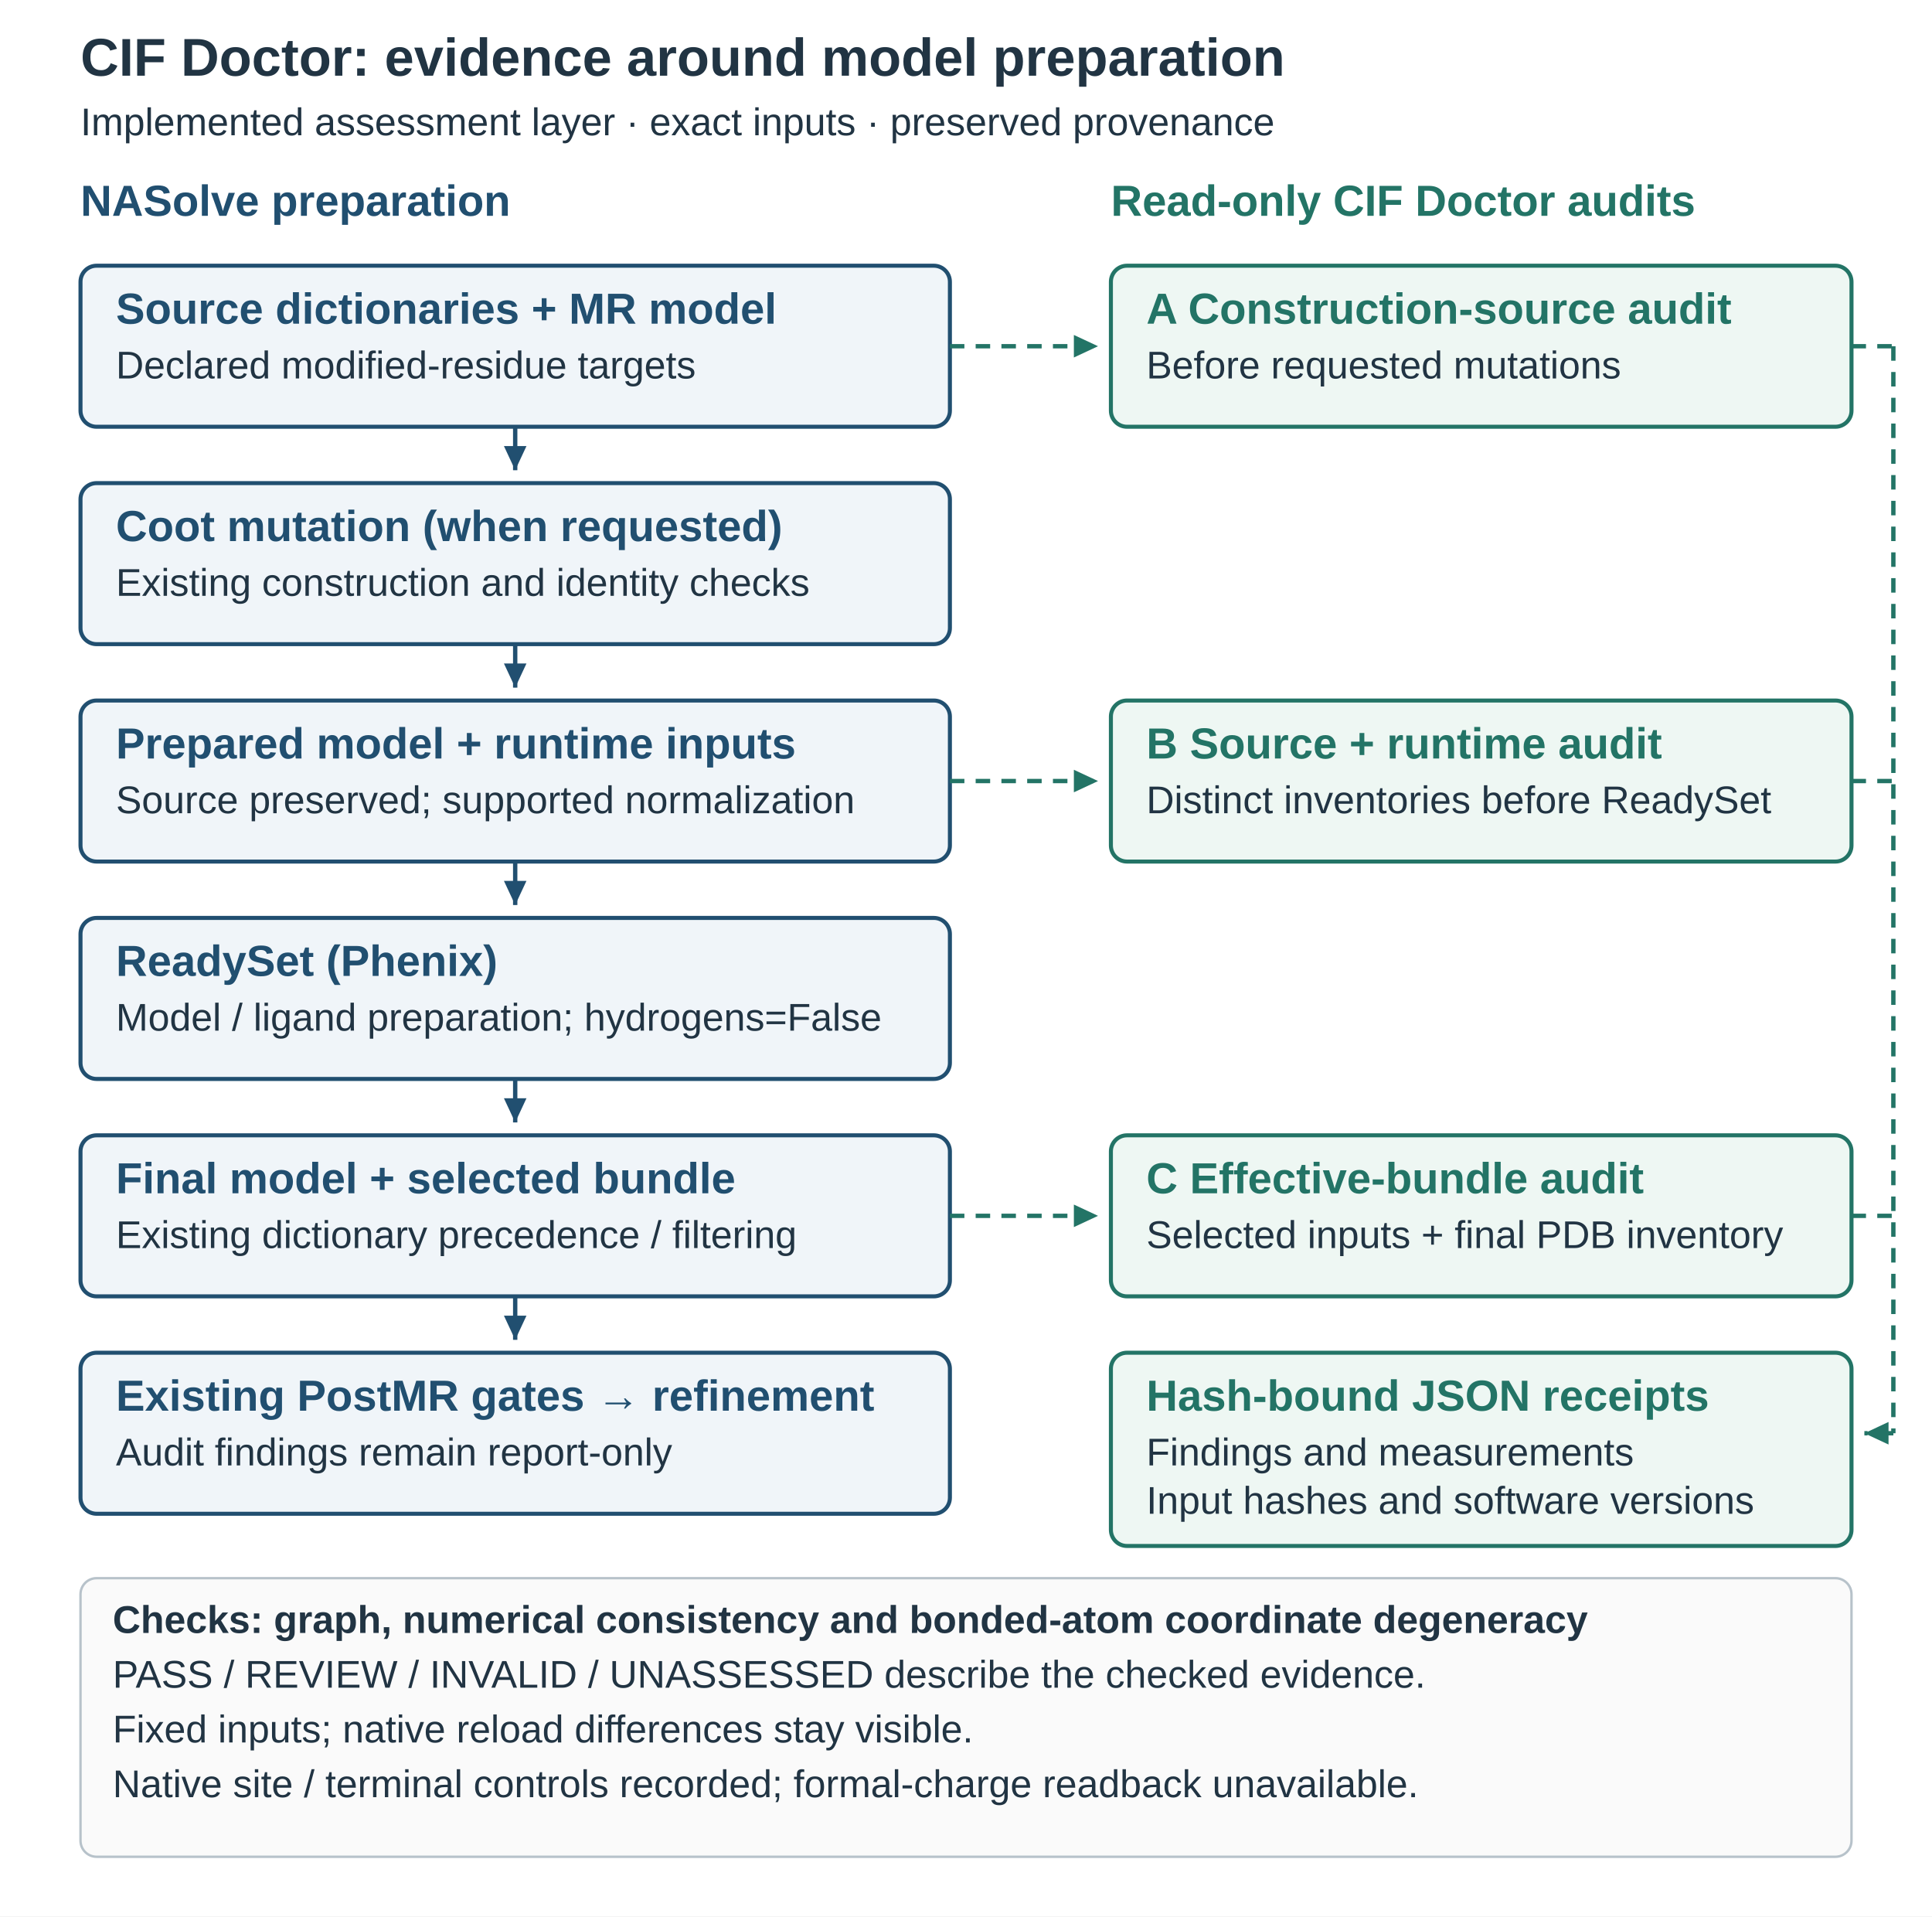
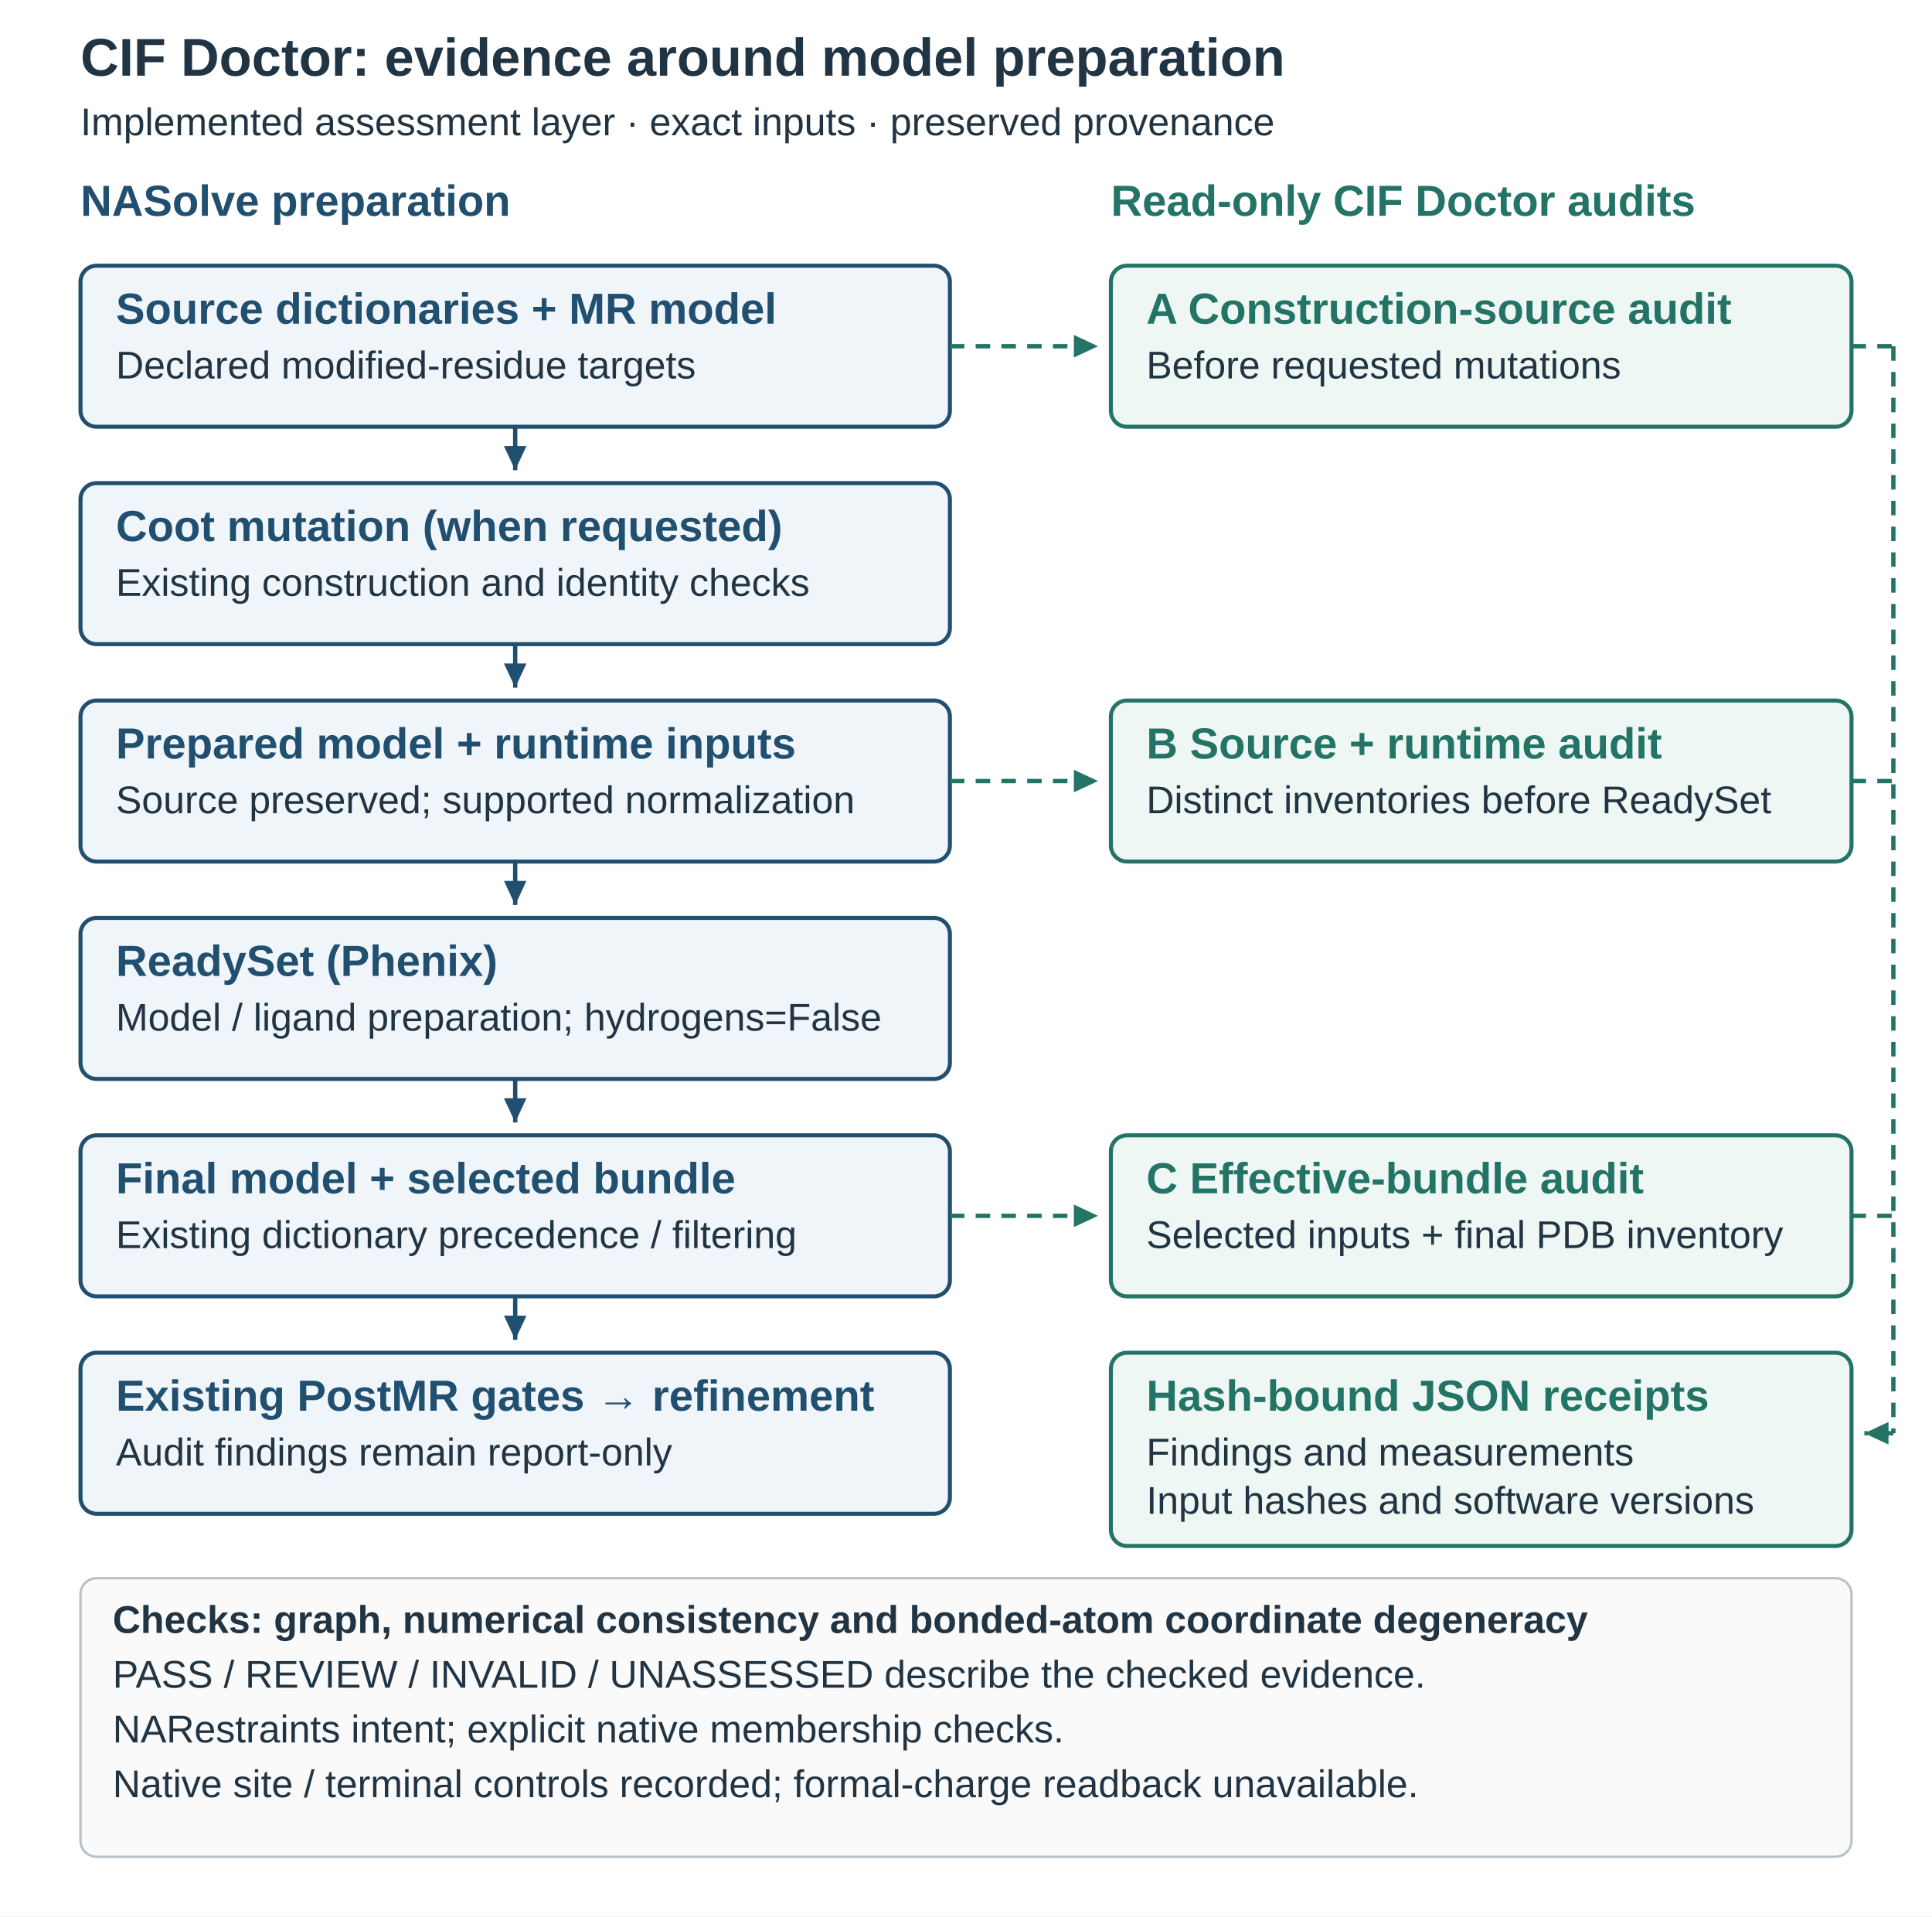
<svg xmlns="http://www.w3.org/2000/svg" width="180mm" height="178.5mm" viewBox="0 0 1200 1190" role="img" aria-labelledby="title description">
  <rect width="1200" height="1190" fill="white" />
  <text x="50" y="47" font-family="Arial, Helvetica, sans-serif" font-size="33" font-weight="bold" fill="#213443" text-anchor="start">CIF Doctor: evidence around model preparation</text>
  <text x="50" y="84" font-family="Arial, Helvetica, sans-serif" font-size="24" font-weight="normal" fill="#213443" text-anchor="start">Implemented assessment layer · exact inputs · preserved provenance</text>
  <text x="50" y="134" font-family="Arial, Helvetica, sans-serif" font-size="27" font-weight="bold" fill="#214f70" text-anchor="start">NASolve preparation</text>
  <text x="690" y="134" font-family="Arial, Helvetica, sans-serif" font-size="27" font-weight="bold" fill="#237466" text-anchor="start">Read-only CIF Doctor audits</text>
  <g id="source-inputs">
    <rect x="50" y="165" width="540" height="100" rx="10" fill="#f0f5f9" stroke="#214f70" stroke-width="2.5" />
    <text x="72" y="201" font-family="Arial, Helvetica, sans-serif" font-size="27" font-weight="bold" fill="#214f70" text-anchor="start">Source dictionaries + MR model</text>
    <text x="72" y="235" font-family="Arial, Helvetica, sans-serif" font-size="24" font-weight="normal" fill="#213443" text-anchor="start">Declared modified-residue targets</text>
  </g>
  <g id="coot-mutation">
    <rect x="50" y="300" width="540" height="100" rx="10" fill="#f0f5f9" stroke="#214f70" stroke-width="2.5" />
    <text x="72" y="336" font-family="Arial, Helvetica, sans-serif" font-size="27" font-weight="bold" fill="#214f70" text-anchor="start">Coot mutation (when requested)</text>
    <text x="72" y="370" font-family="Arial, Helvetica, sans-serif" font-size="24" font-weight="normal" fill="#213443" text-anchor="start">Existing construction and identity checks</text>
  </g>
  <g id="prepared-inputs">
    <rect x="50" y="435" width="540" height="100" rx="10" fill="#f0f5f9" stroke="#214f70" stroke-width="2.5" />
    <text x="72" y="471" font-family="Arial, Helvetica, sans-serif" font-size="27" font-weight="bold" fill="#214f70" text-anchor="start">Prepared model + runtime inputs</text>
    <text x="72" y="505" font-family="Arial, Helvetica, sans-serif" font-size="24" font-weight="normal" fill="#213443" text-anchor="start">Source preserved; supported normalization</text>
  </g>
  <g id="readyset">
    <rect x="50" y="570" width="540" height="100" rx="10" fill="#f0f5f9" stroke="#214f70" stroke-width="2.5" />
    <text x="72" y="606" font-family="Arial, Helvetica, sans-serif" font-size="27" font-weight="bold" fill="#214f70" text-anchor="start">ReadySet (Phenix)</text>
    <text x="72" y="640" font-family="Arial, Helvetica, sans-serif" font-size="24" font-weight="normal" fill="#213443" text-anchor="start">Model / ligand preparation; hydrogens=False</text>
  </g>
  <g id="effective-inputs">
    <rect x="50" y="705" width="540" height="100" rx="10" fill="#f0f5f9" stroke="#214f70" stroke-width="2.5" />
    <text x="72" y="741" font-family="Arial, Helvetica, sans-serif" font-size="27" font-weight="bold" fill="#214f70" text-anchor="start">Final model + selected bundle</text>
    <text x="72" y="775" font-family="Arial, Helvetica, sans-serif" font-size="24" font-weight="normal" fill="#213443" text-anchor="start">Existing dictionary precedence / filtering</text>
  </g>
  <g id="postmr-gates">
    <rect x="50" y="840" width="540" height="100" rx="10" fill="#f0f5f9" stroke="#214f70" stroke-width="2.5" />
    <text x="72" y="876" font-family="Arial, Helvetica, sans-serif" font-size="27" font-weight="bold" fill="#214f70" text-anchor="start">Existing PostMR gates → refinement</text>
    <text x="72" y="910" font-family="Arial, Helvetica, sans-serif" font-size="24" font-weight="normal" fill="#213443" text-anchor="start">Audit findings remain report-only</text>
  </g>
  <g id="preparation-flow-0">
    <path d="M 320.0 265.0 L 320.0 292.0" fill="none" stroke="#214f70" stroke-width="2.7" />
    <polygon points="320.0,292.0 313.0,277.0 327.0,277.0" fill="#214f70" />
  </g>
  <g id="preparation-flow-1">
    <path d="M 320.0 400.0 L 320.0 427.0" fill="none" stroke="#214f70" stroke-width="2.7" />
    <polygon points="320.0,427.0 313.0,412.0 327.0,412.0" fill="#214f70" />
  </g>
  <g id="preparation-flow-2">
    <path d="M 320.0 535.0 L 320.0 562.0" fill="none" stroke="#214f70" stroke-width="2.7" />
    <polygon points="320.0,562.0 313.0,547.0 327.0,547.0" fill="#214f70" />
  </g>
  <g id="preparation-flow-3">
    <path d="M 320.0 670.0 L 320.0 697.0" fill="none" stroke="#214f70" stroke-width="2.7" />
    <polygon points="320.0,697.0 313.0,682.0 327.0,682.0" fill="#214f70" />
  </g>
  <g id="preparation-flow-4">
    <path d="M 320.0 805.0 L 320.0 832.0" fill="none" stroke="#214f70" stroke-width="2.7" />
    <polygon points="320.0,832.0 313.0,817.0 327.0,817.0" fill="#214f70" />
  </g>
  <g id="mutation-audit">
    <rect x="690" y="165" width="460" height="100" rx="10" fill="#eef7f3" stroke="#237466" stroke-width="2.5" />
    <text x="712" y="201" font-family="Arial, Helvetica, sans-serif" font-size="27" font-weight="bold" fill="#237466" text-anchor="start">A  Construction-source audit</text>
    <text x="712" y="235" font-family="Arial, Helvetica, sans-serif" font-size="24" font-weight="normal" fill="#213443" text-anchor="start">Before requested mutations</text>
  </g>
  <g id="audit-branch-mutation-audit">
    <path d="M 590.0 215.0 L 599.0 215.0" fill="none" stroke="#237466" stroke-width="2.7" />
    <path d="M 606.0 215.0 L 615.0 215.0" fill="none" stroke="#237466" stroke-width="2.7" />
    <path d="M 622.0 215.0 L 631.0 215.0" fill="none" stroke="#237466" stroke-width="2.7" />
    <path d="M 638.0 215.0 L 647.0 215.0" fill="none" stroke="#237466" stroke-width="2.7" />
    <path d="M 654.0 215.0 L 663.0 215.0" fill="none" stroke="#237466" stroke-width="2.7" />
    <path d="M 670.0 215.0 L 679.0 215.0" fill="none" stroke="#237466" stroke-width="2.7" />
    <polygon points="682.0,215.0 667.0,222.0 667.0,208.0" fill="#237466" />
  </g>
  <g id="source-runtime-audit">
    <rect x="690" y="435" width="460" height="100" rx="10" fill="#eef7f3" stroke="#237466" stroke-width="2.5" />
    <text x="712" y="471" font-family="Arial, Helvetica, sans-serif" font-size="27" font-weight="bold" fill="#237466" text-anchor="start">B  Source + runtime audit</text>
    <text x="712" y="505" font-family="Arial, Helvetica, sans-serif" font-size="24" font-weight="normal" fill="#213443" text-anchor="start">Distinct inventories before ReadySet</text>
  </g>
  <g id="audit-branch-source-runtime-audit">
    <path d="M 590.0 485.0 L 599.0 485.0" fill="none" stroke="#237466" stroke-width="2.7" />
    <path d="M 606.0 485.0 L 615.0 485.0" fill="none" stroke="#237466" stroke-width="2.7" />
    <path d="M 622.0 485.0 L 631.0 485.0" fill="none" stroke="#237466" stroke-width="2.7" />
    <path d="M 638.0 485.0 L 647.0 485.0" fill="none" stroke="#237466" stroke-width="2.7" />
    <path d="M 654.0 485.0 L 663.0 485.0" fill="none" stroke="#237466" stroke-width="2.7" />
    <path d="M 670.0 485.0 L 679.0 485.0" fill="none" stroke="#237466" stroke-width="2.7" />
    <polygon points="682.0,485.0 667.0,492.0 667.0,478.0" fill="#237466" />
  </g>
  <g id="effective-audit">
    <rect x="690" y="705" width="460" height="100" rx="10" fill="#eef7f3" stroke="#237466" stroke-width="2.5" />
    <text x="712" y="741" font-family="Arial, Helvetica, sans-serif" font-size="27" font-weight="bold" fill="#237466" text-anchor="start">C  Effective-bundle audit</text>
    <text x="712" y="775" font-family="Arial, Helvetica, sans-serif" font-size="24" font-weight="normal" fill="#213443" text-anchor="start">Selected inputs + final PDB inventory</text>
  </g>
  <g id="audit-branch-effective-audit">
    <path d="M 590.0 755.0 L 599.0 755.0" fill="none" stroke="#237466" stroke-width="2.7" />
    <path d="M 606.0 755.0 L 615.0 755.0" fill="none" stroke="#237466" stroke-width="2.7" />
    <path d="M 622.0 755.0 L 631.0 755.0" fill="none" stroke="#237466" stroke-width="2.7" />
    <path d="M 638.0 755.0 L 647.0 755.0" fill="none" stroke="#237466" stroke-width="2.7" />
    <path d="M 654.0 755.0 L 663.0 755.0" fill="none" stroke="#237466" stroke-width="2.7" />
    <path d="M 670.0 755.0 L 679.0 755.0" fill="none" stroke="#237466" stroke-width="2.7" />
    <polygon points="682.0,755.0 667.0,762.0 667.0,748.0" fill="#237466" />
  </g>
  <g id="json-receipts">
    <rect x="690" y="840" width="460" height="120" rx="10" fill="#eef7f3" stroke="#237466" stroke-width="2.5" />
    <text x="712" y="876" font-family="Arial, Helvetica, sans-serif" font-size="27" font-weight="bold" fill="#237466" text-anchor="start">Hash-bound JSON receipts</text>
    <text x="712" y="910" font-family="Arial, Helvetica, sans-serif" font-size="24" font-weight="normal" fill="#213443" text-anchor="start">Findings and measurements</text>
    <text x="712" y="940" font-family="Arial, Helvetica, sans-serif" font-size="24" font-weight="normal" fill="#213443" text-anchor="start">Input hashes and software versions</text>
  </g>
  <g id="mutation-to-receipts">
    <path d="M 1150.0 215.0 L 1159.0 215.0" fill="none" stroke="#237466" stroke-width="2.7" />
    <path d="M 1166.0 215.0 L 1175.0 215.0" fill="none" stroke="#237466" stroke-width="2.7" />
    <path d="M 1176.0 215.0 L 1176.0 224.0" fill="none" stroke="#237466" stroke-width="2.7" />
    <path d="M 1176.0 231.0 L 1176.0 240.0" fill="none" stroke="#237466" stroke-width="2.7" />
    <path d="M 1176.0 247.0 L 1176.0 256.0" fill="none" stroke="#237466" stroke-width="2.7" />
    <path d="M 1176.0 263.0 L 1176.0 272.0" fill="none" stroke="#237466" stroke-width="2.7" />
    <path d="M 1176.0 279.0 L 1176.0 288.0" fill="none" stroke="#237466" stroke-width="2.7" />
    <path d="M 1176.0 295.0 L 1176.0 304.0" fill="none" stroke="#237466" stroke-width="2.7" />
    <path d="M 1176.0 311.0 L 1176.0 320.0" fill="none" stroke="#237466" stroke-width="2.7" />
    <path d="M 1176.0 327.0 L 1176.0 336.0" fill="none" stroke="#237466" stroke-width="2.7" />
    <path d="M 1176.0 343.0 L 1176.0 352.0" fill="none" stroke="#237466" stroke-width="2.7" />
    <path d="M 1176.0 359.0 L 1176.0 368.0" fill="none" stroke="#237466" stroke-width="2.7" />
    <path d="M 1176.0 375.0 L 1176.0 384.0" fill="none" stroke="#237466" stroke-width="2.7" />
    <path d="M 1176.0 391.0 L 1176.0 400.0" fill="none" stroke="#237466" stroke-width="2.7" />
    <path d="M 1176.0 407.0 L 1176.0 416.0" fill="none" stroke="#237466" stroke-width="2.7" />
    <path d="M 1176.0 423.0 L 1176.0 432.0" fill="none" stroke="#237466" stroke-width="2.7" />
    <path d="M 1176.0 439.0 L 1176.0 448.0" fill="none" stroke="#237466" stroke-width="2.7" />
    <path d="M 1176.0 455.0 L 1176.0 464.0" fill="none" stroke="#237466" stroke-width="2.7" />
    <path d="M 1176.0 471.0 L 1176.0 480.0" fill="none" stroke="#237466" stroke-width="2.7" />
    <path d="M 1176.0 487.0 L 1176.0 496.0" fill="none" stroke="#237466" stroke-width="2.7" />
    <path d="M 1176.0 503.0 L 1176.0 512.0" fill="none" stroke="#237466" stroke-width="2.7" />
    <path d="M 1176.0 519.0 L 1176.0 528.0" fill="none" stroke="#237466" stroke-width="2.7" />
    <path d="M 1176.0 535.0 L 1176.0 544.0" fill="none" stroke="#237466" stroke-width="2.7" />
    <path d="M 1176.0 551.0 L 1176.0 560.0" fill="none" stroke="#237466" stroke-width="2.7" />
    <path d="M 1176.0 567.0 L 1176.0 576.0" fill="none" stroke="#237466" stroke-width="2.7" />
    <path d="M 1176.0 583.0 L 1176.0 592.0" fill="none" stroke="#237466" stroke-width="2.7" />
    <path d="M 1176.0 599.0 L 1176.0 608.0" fill="none" stroke="#237466" stroke-width="2.7" />
    <path d="M 1176.0 615.0 L 1176.0 624.0" fill="none" stroke="#237466" stroke-width="2.7" />
    <path d="M 1176.0 631.0 L 1176.0 640.0" fill="none" stroke="#237466" stroke-width="2.7" />
    <path d="M 1176.0 647.0 L 1176.0 656.0" fill="none" stroke="#237466" stroke-width="2.7" />
    <path d="M 1176.0 663.0 L 1176.0 672.0" fill="none" stroke="#237466" stroke-width="2.7" />
    <path d="M 1176.0 679.0 L 1176.0 688.0" fill="none" stroke="#237466" stroke-width="2.7" />
    <path d="M 1176.0 695.0 L 1176.0 704.0" fill="none" stroke="#237466" stroke-width="2.7" />
    <path d="M 1176.0 711.0 L 1176.0 720.0" fill="none" stroke="#237466" stroke-width="2.7" />
    <path d="M 1176.0 727.0 L 1176.0 736.0" fill="none" stroke="#237466" stroke-width="2.7" />
    <path d="M 1176.0 743.0 L 1176.0 752.0" fill="none" stroke="#237466" stroke-width="2.7" />
    <path d="M 1176.0 759.0 L 1176.0 768.0" fill="none" stroke="#237466" stroke-width="2.7" />
    <path d="M 1176.0 775.0 L 1176.0 784.0" fill="none" stroke="#237466" stroke-width="2.7" />
    <path d="M 1176.0 791.0 L 1176.0 800.0" fill="none" stroke="#237466" stroke-width="2.7" />
    <path d="M 1176.0 807.0 L 1176.0 816.0" fill="none" stroke="#237466" stroke-width="2.7" />
    <path d="M 1176.0 823.0 L 1176.0 832.0" fill="none" stroke="#237466" stroke-width="2.7" />
    <path d="M 1176.0 839.0 L 1176.0 848.0" fill="none" stroke="#237466" stroke-width="2.7" />
    <path d="M 1176.0 855.0 L 1176.0 864.0" fill="none" stroke="#237466" stroke-width="2.7" />
    <path d="M 1176.0 871.0 L 1176.0 880.0" fill="none" stroke="#237466" stroke-width="2.7" />
    <path d="M 1176.0 887.0 L 1176.0 890.0" fill="none" stroke="#237466" stroke-width="2.7" />
    <path d="M 1176.0 890.0 L 1167.0 890.0" fill="none" stroke="#237466" stroke-width="2.7" />
    <path d="M 1160.0 890.0 L 1158.0 890.0" fill="none" stroke="#237466" stroke-width="2.7" />
    <polygon points="1158.0,890.0 1173.0,883.0 1173.0,897.0" fill="#237466" />
  </g>
  <g id="source-to-receipts">
    <path d="M 1150.0 485.0 L 1159.0 485.0" fill="none" stroke="#237466" stroke-width="2.7" />
    <path d="M 1166.0 485.0 L 1175.0 485.0" fill="none" stroke="#237466" stroke-width="2.7" />
  </g>
  <g id="effective-to-receipts">
    <path d="M 1150.0 755.0 L 1159.0 755.0" fill="none" stroke="#237466" stroke-width="2.7" />
    <path d="M 1166.0 755.0 L 1175.0 755.0" fill="none" stroke="#237466" stroke-width="2.7" />
  </g>
  <g id="scope-notes">
    <rect x="50" y="980" width="1100" height="173" rx="10" fill="#fafafa" stroke="#b7c2ca" stroke-width="1.5" />
    <text x="70" y="1014" font-family="Arial, Helvetica, sans-serif" font-size="24" font-weight="bold" fill="#213443" text-anchor="start">Checks: graph, numerical consistency and bonded-atom coordinate degeneracy</text>
    <text x="70" y="1048" font-family="Arial, Helvetica, sans-serif" font-size="24" font-weight="normal" fill="#213443" text-anchor="start">PASS / REVIEW / INVALID / UNASSESSED describe the checked evidence.</text>
-     <text x="70" y="1082" font-family="Arial, Helvetica, sans-serif" font-size="24" font-weight="normal" fill="#213443" text-anchor="start">Fixed inputs; native reload differences stay visible.</text>
+     <text x="70" y="1082" font-family="Arial, Helvetica, sans-serif" font-size="24" font-weight="normal" fill="#213443" text-anchor="start">NARestraints intent; explicit native membership checks.</text>
    <text x="70" y="1116" font-family="Arial, Helvetica, sans-serif" font-size="24" font-weight="normal" fill="#213443" text-anchor="start">Native site / terminal controls recorded; formal-charge readback unavailable.</text>
  </g>
</svg>
